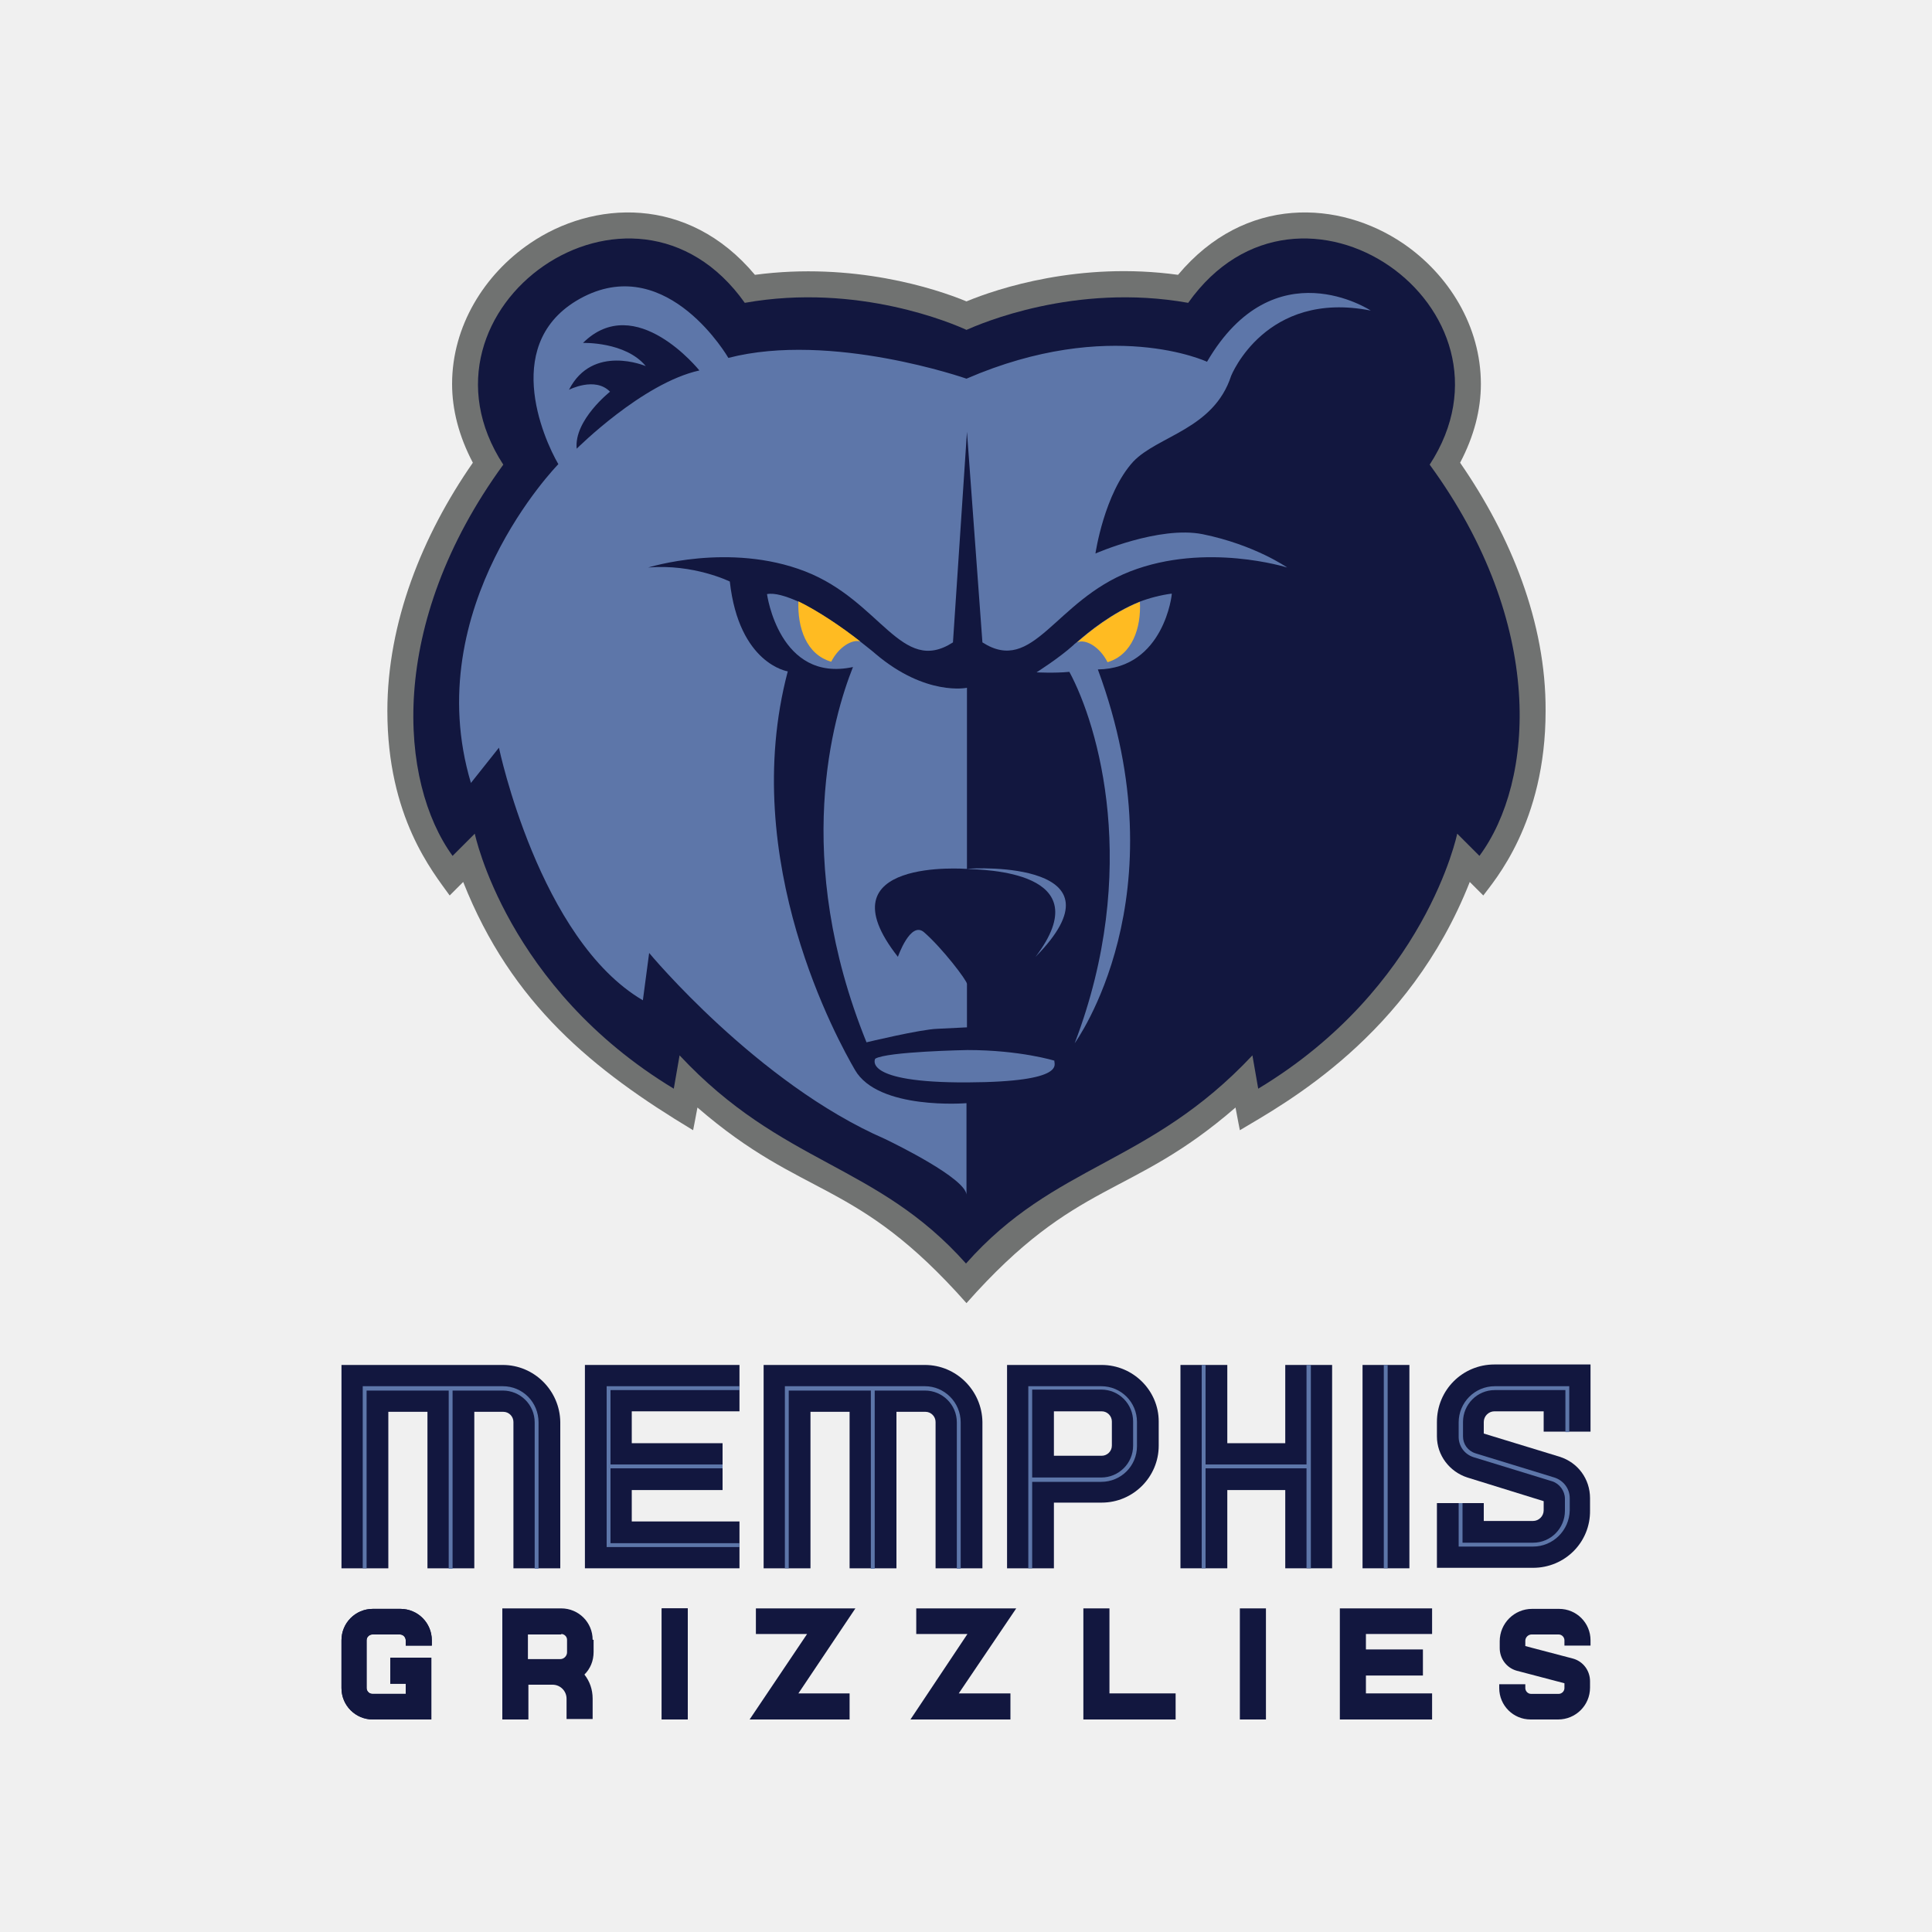
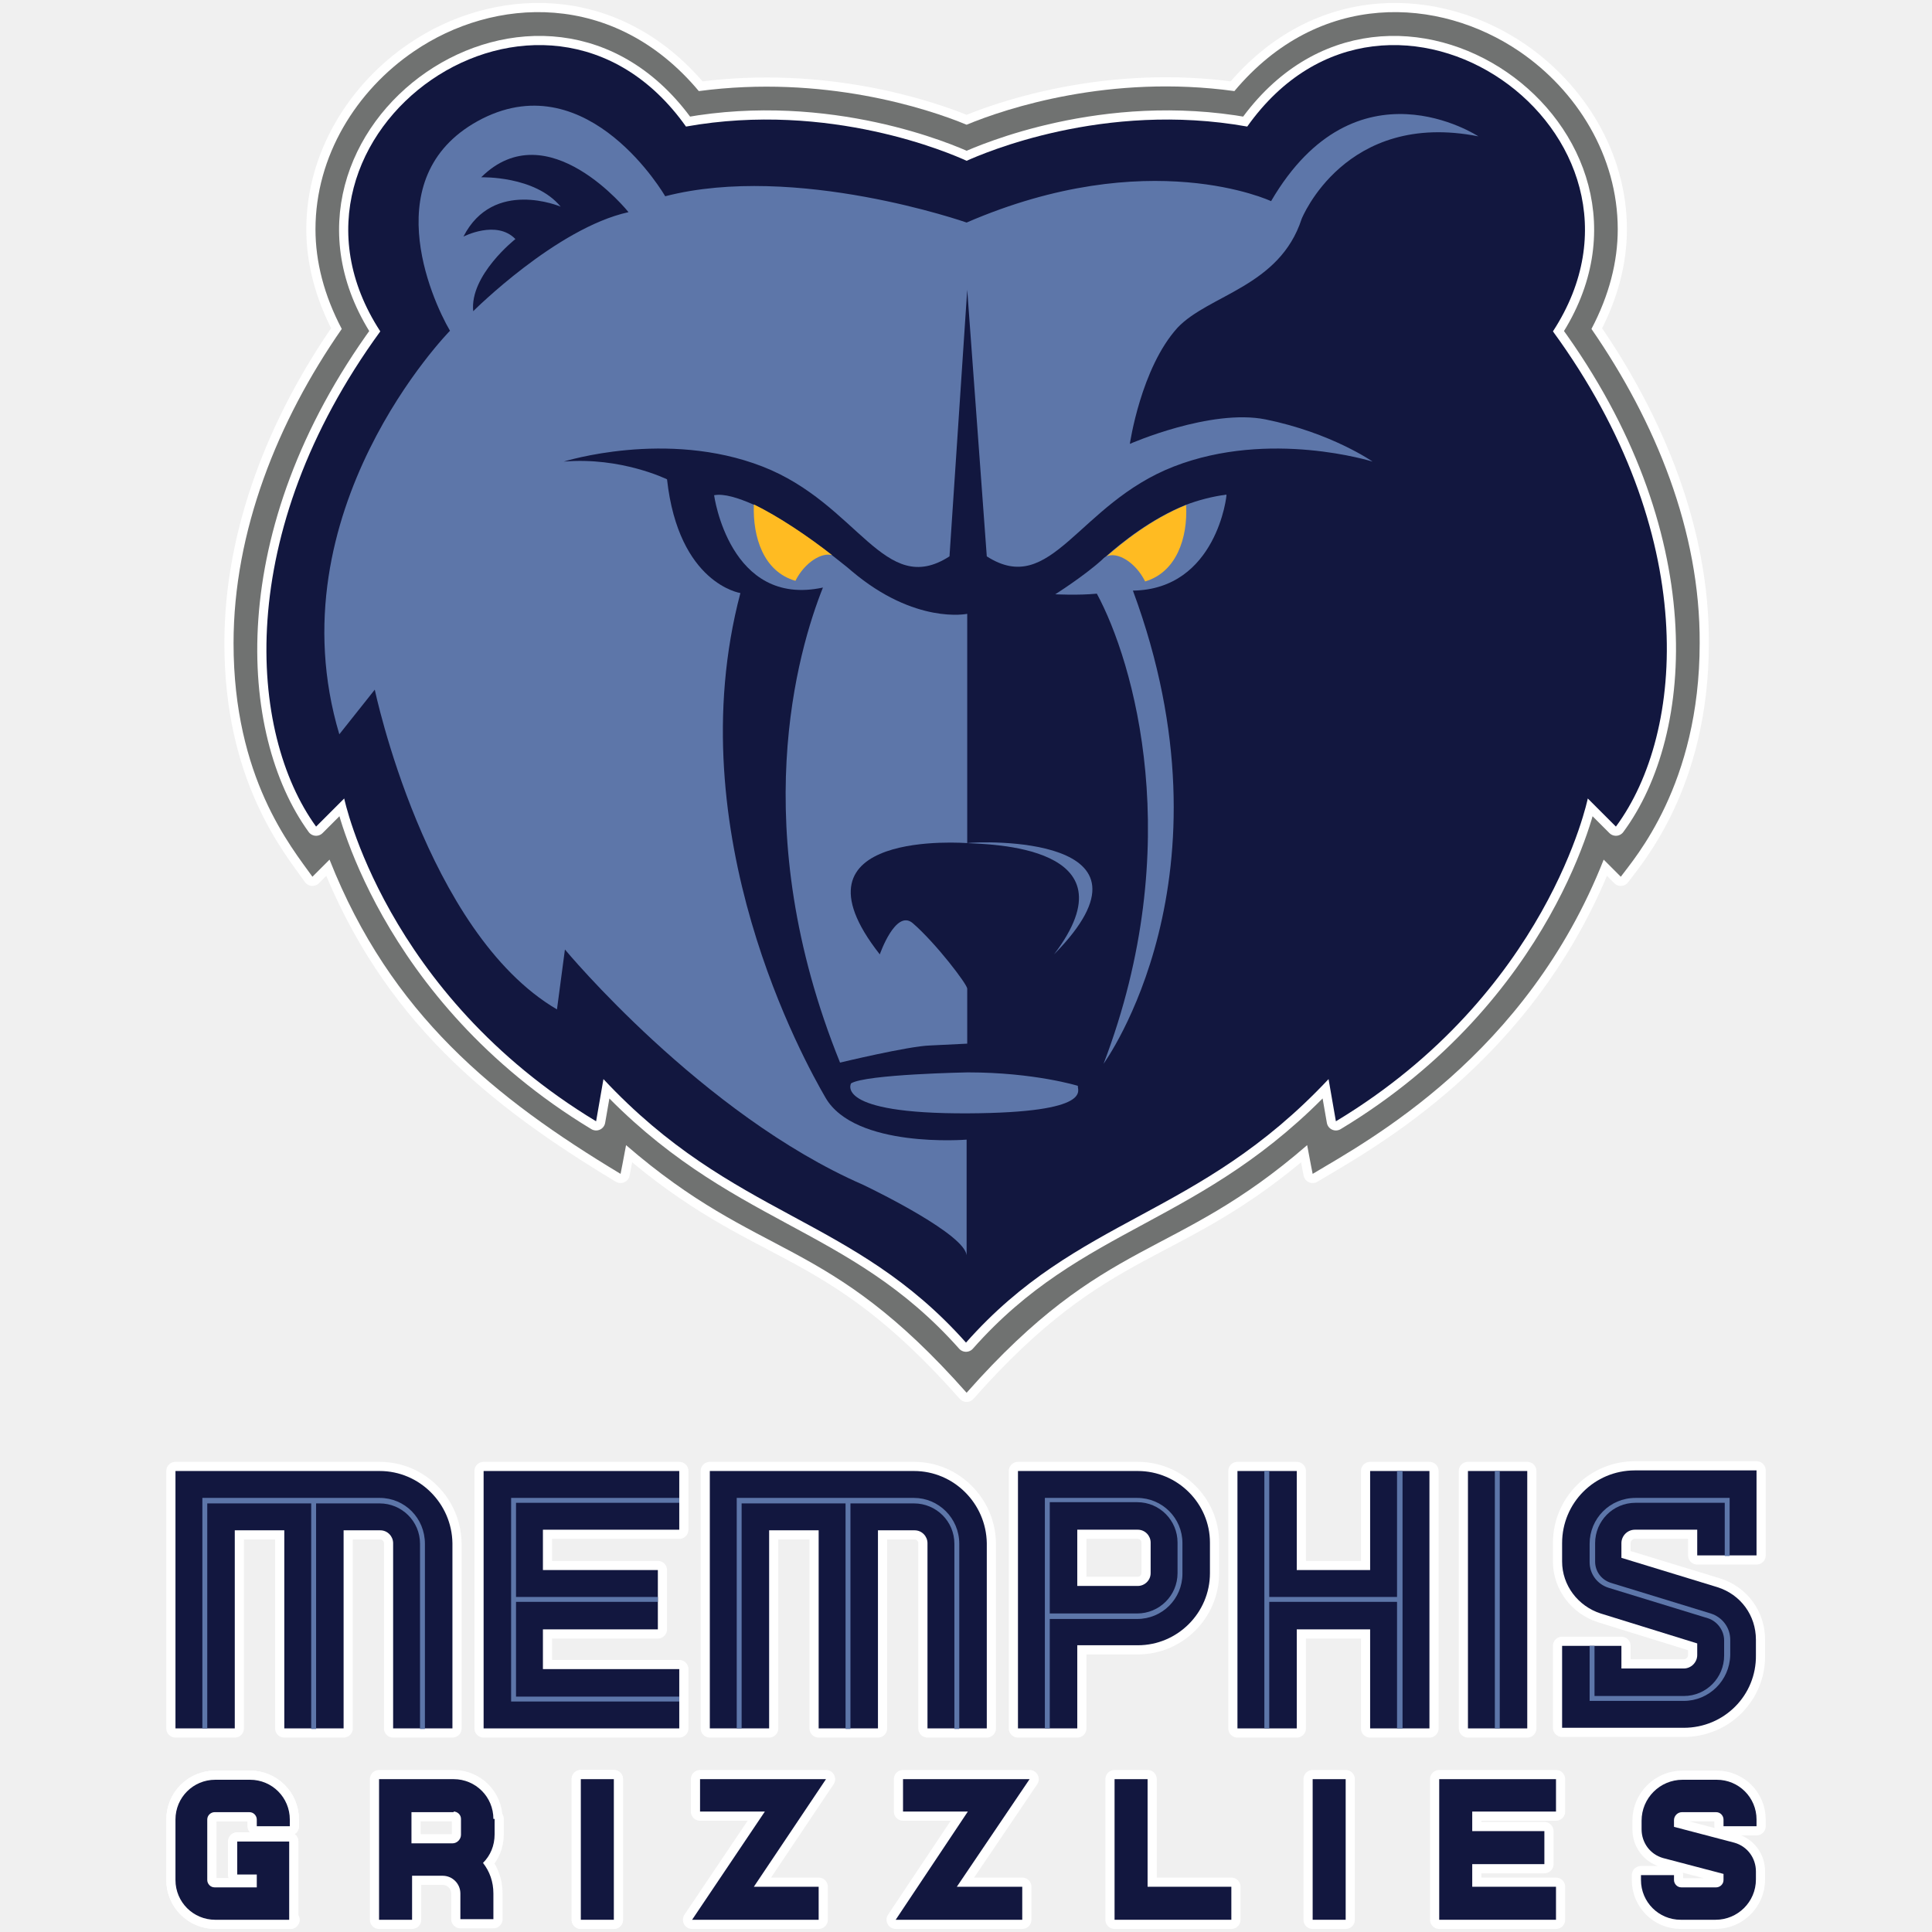
- <svg xmlns="http://www.w3.org/2000/svg" version="1.1" id="Layer_1" x="0px" y="0px" viewBox="0 0 400 400" style="enable-background:new 0 0 400 400;" xml:space="preserve">
+ <svg xmlns="http://www.w3.org/2000/svg" version="1.1" id="Layer_1" x="0px" y="0px" viewBox="42 42 316 316" style="enable-background:new 0 0 400 400;" xml:space="preserve">
  <style type="text/css">
- 	.st0{fill:#12173F;}
+ 	.st0{fill:#12173F;stroke:#fff;
+         stroke-width:3;
+         paint-order:stroke fill;
+         stroke-linejoin:round;}
	.st1{fill:#5D76A9;}
- 	.st2{fill:#707271;}
+ 	.st2{fill:#707271;stroke:#fff;
+         stroke-width:3;
+         paint-order:stroke fill;
+         stroke-linejoin:round;}
	.st3{fill:#FFBB22;}
</style>
  <g>
    <path class="st0" d="M122.7,339.5c0-3.6-2.9-6.5-6.5-6.5H104v23h5.4v-7.2h5c1.6,0,2.9,1.3,2.9,2.9v4.2h5.4v-4.2   c0-1.9-0.6-3.6-1.7-5c1.2-1.2,1.9-2.8,1.9-4.7v-2.5H122.7z M116.2,338.3c0.6,0,1.2,0.5,1.2,1.2v2.6c0,0.7-0.6,1.4-1.4,1.4h-6.7   v-5.1h6.9V338.3z" />
    <polygon class="st0" points="243.4,356 224.3,356 224.3,333 229.7,333 229.7,350.6 243.4,350.6  " />
    <polygon class="st0" points="296.5,338.3 296.5,333 277.4,333 277.4,356 296.5,356 296.5,350.6 282.8,350.6 282.8,346.9    294.6,346.9 294.6,341.5 282.8,341.5 282.8,338.3  " />
    <polygon class="st0" points="175.9,356 155.2,356 167.1,338.3 156.5,338.3 156.5,333 177.1,333 165.3,350.6 175.9,350.6  " />
    <polygon class="st0" points="209.2,356 188.5,356 200.3,338.3 189.7,338.3 189.7,333 210.4,333 198.5,350.6 209.2,350.6  " />
    <rect x="256.7" y="333" class="st0" width="5.4" height="23" />
    <rect x="137" y="333" class="st0" width="5.4" height="23" />
    <rect x="137" y="333" class="st0" width="5.4" height="23" />
    <g>
      <path class="st0" d="M228.1,282.6h-19.6v42.1h9.7v-13.6h9.9c6.5,0,11.8-5.3,11.8-11.8v-5C239.9,287.9,234.6,282.6,228.1,282.6z     M230.2,299.3c0,1.2-1,2.1-2.1,2.1h-9.9v-9.2h9.9c1.2,0,2.1,1,2.1,2.1V299.3z" />
    </g>
    <path class="st1" d="M213.7,324.7h-0.8V287H228c4.1,0,7.4,3.3,7.4,7.4v5c0,4.1-3.3,7.4-7.4,7.4h-14.3V324.7z M213.7,305.9H228   c3.6,0,6.6-2.9,6.6-6.6v-5c0-3.6-2.9-6.6-6.6-6.6h-14.3V305.9z" />
    <polygon class="st0" points="153.1,292.2 153.1,282.6 121.1,282.6 121.1,324.7 153.1,324.7 153.1,315 130.8,315 130.8,308.5    149.6,308.5 149.6,298.8 130.8,298.8 130.8,292.2  " />
    <polygon class="st1" points="153.1,287.8 153.1,287 125.6,287 125.6,320.3 153.1,320.3 153.1,319.5 126.4,319.5 126.4,304    149.6,304 149.6,303.2 126.4,303.2 126.4,287.8  " />
    <path class="st0" d="M191.5,282.6h-33.4v42.1h9.7v-32.4h8.1v32.4h9.7v-32.4h6c1.2,0,2.1,1,2.1,2.1v30.3h9.7v-30.3   C203.3,287.9,198,282.6,191.5,282.6" />
    <path class="st1" d="M191.5,287h-29v37.7h0.8v-36.8h17v36.9h0.8v-36.9h10.4c3.6,0,6.6,2.9,6.6,6.6v30.3h0.8v-30.3   C198.9,290.3,195.5,287,191.5,287" />
    <path class="st0" d="M104.1,282.6H70.7v42.1h9.7v-32.4h8.1v32.4h9.7v-32.4h6c1.2,0,2.1,1,2.1,2.1v30.3h9.7v-30.3   C115.9,287.9,110.6,282.6,104.1,282.6" />
    <path class="st1" d="M104.1,287h-29v37.7h0.8v-36.8h17v36.9h0.8v-36.9h10.4c3.6,0,6.6,2.9,6.6,6.6v30.3h0.8v-30.3   C111.5,290.3,108.2,287,104.1,287" />
    <rect x="282.1" y="282.6" class="st0" width="9.7" height="42.1" />
    <rect x="286.5" y="282.6" class="st1" width="0.8" height="42.1" />
    <polygon class="st0" points="266.1,282.6 266.1,298.8 254.1,298.8 254.1,282.6 244.4,282.6 244.4,324.7 254.1,324.7 254.1,308.5    266.1,308.5 266.1,324.7 275.8,324.7 275.8,282.6  " />
    <polygon class="st1" points="270.5,282.6 270.5,303.2 249.6,303.2 249.6,282.6 248.8,282.6 248.8,324.7 249.6,324.7 249.6,304    270.5,304 270.5,324.7 271.4,324.7 271.4,282.6  " />
    <path class="st0" d="M89.5,356H77.2c-3.6,0-6.5-2.9-6.5-6.5v-9.9c0-3.6,2.9-6.5,6.5-6.5h5.7c3.6,0,6.5,2.9,6.5,6.5v1.1H84v-1.1   c0-0.6-0.5-1.2-1.2-1.2h-5.7c-0.6,0-1.2,0.5-1.2,1.2v9.9c0,0.6,0.5,1.2,1.2,1.2H84v-2.1h-3.2v-5.4h8.5V356H89.5z" />
    <path class="st0" d="M89.5,356H77.2c-3.6,0-6.5-2.9-6.5-6.5v-9.9c0-3.6,2.9-6.5,6.5-6.5h5.7c3.6,0,6.5,2.9,6.5,6.5v1.1H84v-1.1   c0-0.6-0.5-1.2-1.2-1.2h-5.7c-0.6,0-1.2,0.5-1.2,1.2v9.9c0,0.6,0.5,1.2,1.2,1.2H84v-2.1h-3.2v-5.4h8.5V356H89.5z" />
    <path class="st0" d="M322.6,356h-5.7c-3.6,0-6.5-2.9-6.5-6.5v-0.8h5.4v0.8c0,0.6,0.5,1.2,1.2,1.2h5.7c0.6,0,1.2-0.5,1.2-1.2v-1   l-9.9-2.6c-2.1-0.6-3.5-2.5-3.5-4.7v-1.4c0-3.7,3-6.7,6.7-6.7h5.6c3.6,0,6.5,2.9,6.5,6.5v1.1h-5.4v-1.1c0-0.6-0.5-1.2-1.2-1.2h-5.6   c-0.7,0-1.3,0.6-1.3,1.3v1.1l9.9,2.6c2.1,0.6,3.5,2.5,3.5,4.7v1.3C329.2,353.1,326.2,356,322.6,356" />
    <path class="st0" d="M317.4,324.6h-19.9v-13.4h9.7v3.7h10.2c1.2,0,2.2-1,2.2-2.2v-1.9l-15.8-4.9c-3.7-1.2-6.3-4.6-6.3-8.5v-3   c0-6.6,5.3-11.9,11.9-11.9h19.9v13.9h-9.7v-4.2h-10.2c-1.2,0-2.2,1-2.2,2.2v2.4l15.7,4.8c3.8,1.2,6.3,4.6,6.3,8.6v2.5   C329.3,319.3,324,324.6,317.4,324.6" />
    <path class="st1" d="M317.4,320.2H302v-9h0.8v8.2h14.6c3.7,0,6.6-3,6.6-6.6v-2.5c0-1.6-1.1-3.1-2.6-3.6l-16.3-5   c-1.9-0.6-3.1-2.3-3.1-4.2v-3c0-4.1,3.3-7.5,7.5-7.5h15.4v9.5h-0.8v-8.7h-14.6c-3.7,0-6.6,3-6.6,6.6v3c0,1.6,1,3,2.6,3.5l16.3,5   c1.9,0.6,3.2,2.3,3.2,4.3v2.5C324.9,316.9,321.5,320.2,317.4,320.2" />
    <path class="st2" d="M302.3,95.8c2.9-5.5,4.3-11,4.3-16.3c0-12-6.7-22.7-16.1-29.1c-13.1-8.9-32.7-10.1-46.6,6.5   c-20.3-2.8-37.3,2.8-43.8,5.5c-6.5-2.7-23.5-8.2-43.8-5.5c-13.9-16.6-33.6-15.4-46.6-6.5c-9.4,6.4-16.1,17.1-16.1,29.1   c0,5.3,1.4,10.8,4.3,16.3c-10.5,15.1-17.7,33.1-17.7,51.4c0,22,9.4,33.3,12.9,38.2c0,0,1.5-1.5,2.8-2.8c10,25.3,27,39,47.6,51.4   c0,0,0.5-2.5,0.9-4.7c22.2,19.2,32.7,14.5,55.7,40.5c22.9-25.9,33.8-21.5,55.7-40.5c0.4,2.2,0.9,4.7,0.9,4.7   c9.2-5.5,35-19.4,47.6-51.4c1.3,1.3,2.8,2.8,2.8,2.8c2.2-3,12.9-15,12.9-38.2C320.1,128.9,312.8,111,302.3,95.8" />
    <path class="st0" d="M296,96.2c21.1-32.4-26.8-66.2-50-33.5c-23.5-4.2-43.2,4.4-45.9,5.6c-2.6-1.2-22.4-9.8-45.9-5.6   c-23.2-32.7-71.1,1.1-50,33.5c-24.1,33.1-21.6,65.7-10.5,81l4.6-4.6c0,0,6.6,31.9,41.2,52.8l1.2-6.9c21.3,22.8,40.8,22.3,59.3,43.1   c18.4-20.8,37.9-20.3,59.3-43.1l1.2,6.9c34.7-20.9,41.2-52.8,41.2-52.8l4.6,4.6C317.7,161.8,320.1,129.2,296,96.2" />
    <path class="st1" d="M200.3,217.4c0,0-16.7,0.3-19.1,1.8c0,0-2.9,5,19.1,4.9c20.9-0.1,17.8-3.9,18-4.5   C218.3,219.6,211.2,217.4,200.3,217.4" />
    <path class="st1" d="M185.9,198.1c0,0,2.6-7.5,5.4-5.1c3.8,3.3,8.9,10,8.9,10.7v9l-6.1,0.3c-3.5,0.1-14.7,2.8-14.7,2.8   c-15.5-38.3-6.9-67.4-2.8-77.7c-15.3,3.3-17.8-15.1-17.8-15.1c1.6-0.3,3.9,0.4,6.6,1.6c4.1,2,8.9,5.3,12.8,8.3l0,0   c1.1,0.9,2.2,1.7,3.1,2.5c10.4,8.8,18.9,7,18.9,7v37.5C200.1,179.9,169.7,177.5,185.9,198.1" />
    <path class="st1" d="M214.4,198.1c19.4-19.7-12.2-18.5-14.2-18.2C203.5,180.1,228,180.2,214.4,198.1" />
    <path class="st1" d="M227.3,138.6c17.4,47-4.7,77.2-4.8,77.4c13.7-35.9,4.9-65.8-1.1-76.9c-3.1,0.3-6.8,0.1-6.8,0.1   s4.6-2.9,7.6-5.6c0.2-0.2,0.4-0.4,0.7-0.6c2.5-2.2,7.3-6.1,13-8.4l0,0c2.1-0.8,4.4-1.4,6.7-1.7C242.7,122.9,241,138.4,227.3,138.6" />
    <path class="st1" d="M254.9,77.8c0,0,7.1-17.8,28.9-13.5c0,0-20-13.2-33.9,10.6c0,0-20-9.4-49.8,3.5c0,0-28-9.8-49.3-4.3   c0,0-12.4-21.5-29.9-12.7c-17.5,8.9-8.4,29.4-5.3,34.7c0,0-29,29.5-18.1,66l5.8-7.3c0,0,8.3,39.7,29.8,52.3l1.3-9.8   c0,0,22.4,27,48.8,38.5c2.5,1.2,16.5,8.1,16.9,11.5v-18.9c0,0-18.3,1.5-23.1-6.9c-3.3-5.7-24.3-43.2-13.9-82.5   c0,0-10.1-1.5-12-18.6c0,0-7.5-3.7-16.9-2.9c0,0,16.8-5.3,32.5,0.8s19.9,21.6,30.6,14.7l2.9-43.6l3.2,43.6   c10.6,6.8,14.9-8.6,30.6-14.7c15.7-6.1,32.5-0.8,32.5-0.8s-6.7-4.7-17.5-6.9c-9-1.8-22.2,4-22.2,4s1.8-12.4,7.8-19   C239.7,90.2,251.3,88.9,254.9,77.8z M119.4,92.9c-0.6-5.9,6.9-11.8,6.9-11.8c-3.1-3.2-8.5-0.4-8.5-0.4c4.9-9.6,15.9-4.9,15.9-4.9   c-4.2-5.1-13-4.8-13-4.8c10.9-10.8,24.1,5.7,24.1,5.7C133,79.3,119.4,92.9,119.4,92.9z" />
    <path class="st3" d="M178.1,132.8c-1.7-0.5-4.5,1.2-6,4.2c-5.2-1.5-7-7.1-6.8-12.5l0,0C169.4,126.5,174.3,129.8,178.1,132.8" />
    <path class="st3" d="M229.3,137.1c-1.6-3.2-4.6-4.9-6.3-4.1c2.5-2.2,7.3-6.1,13-8.4l0,0C236.3,130,234.4,135.6,229.3,137.1" />
  </g>
</svg>
